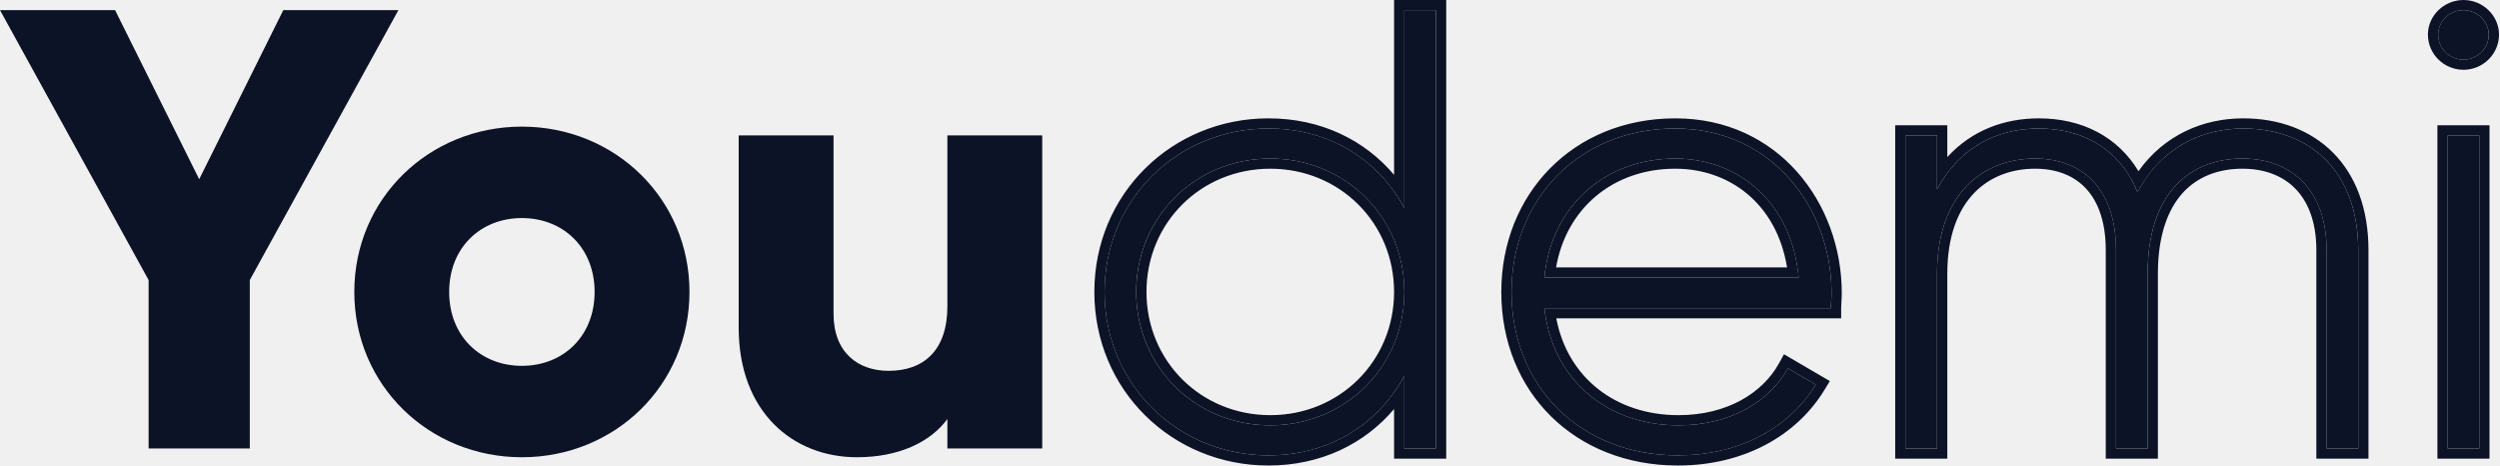
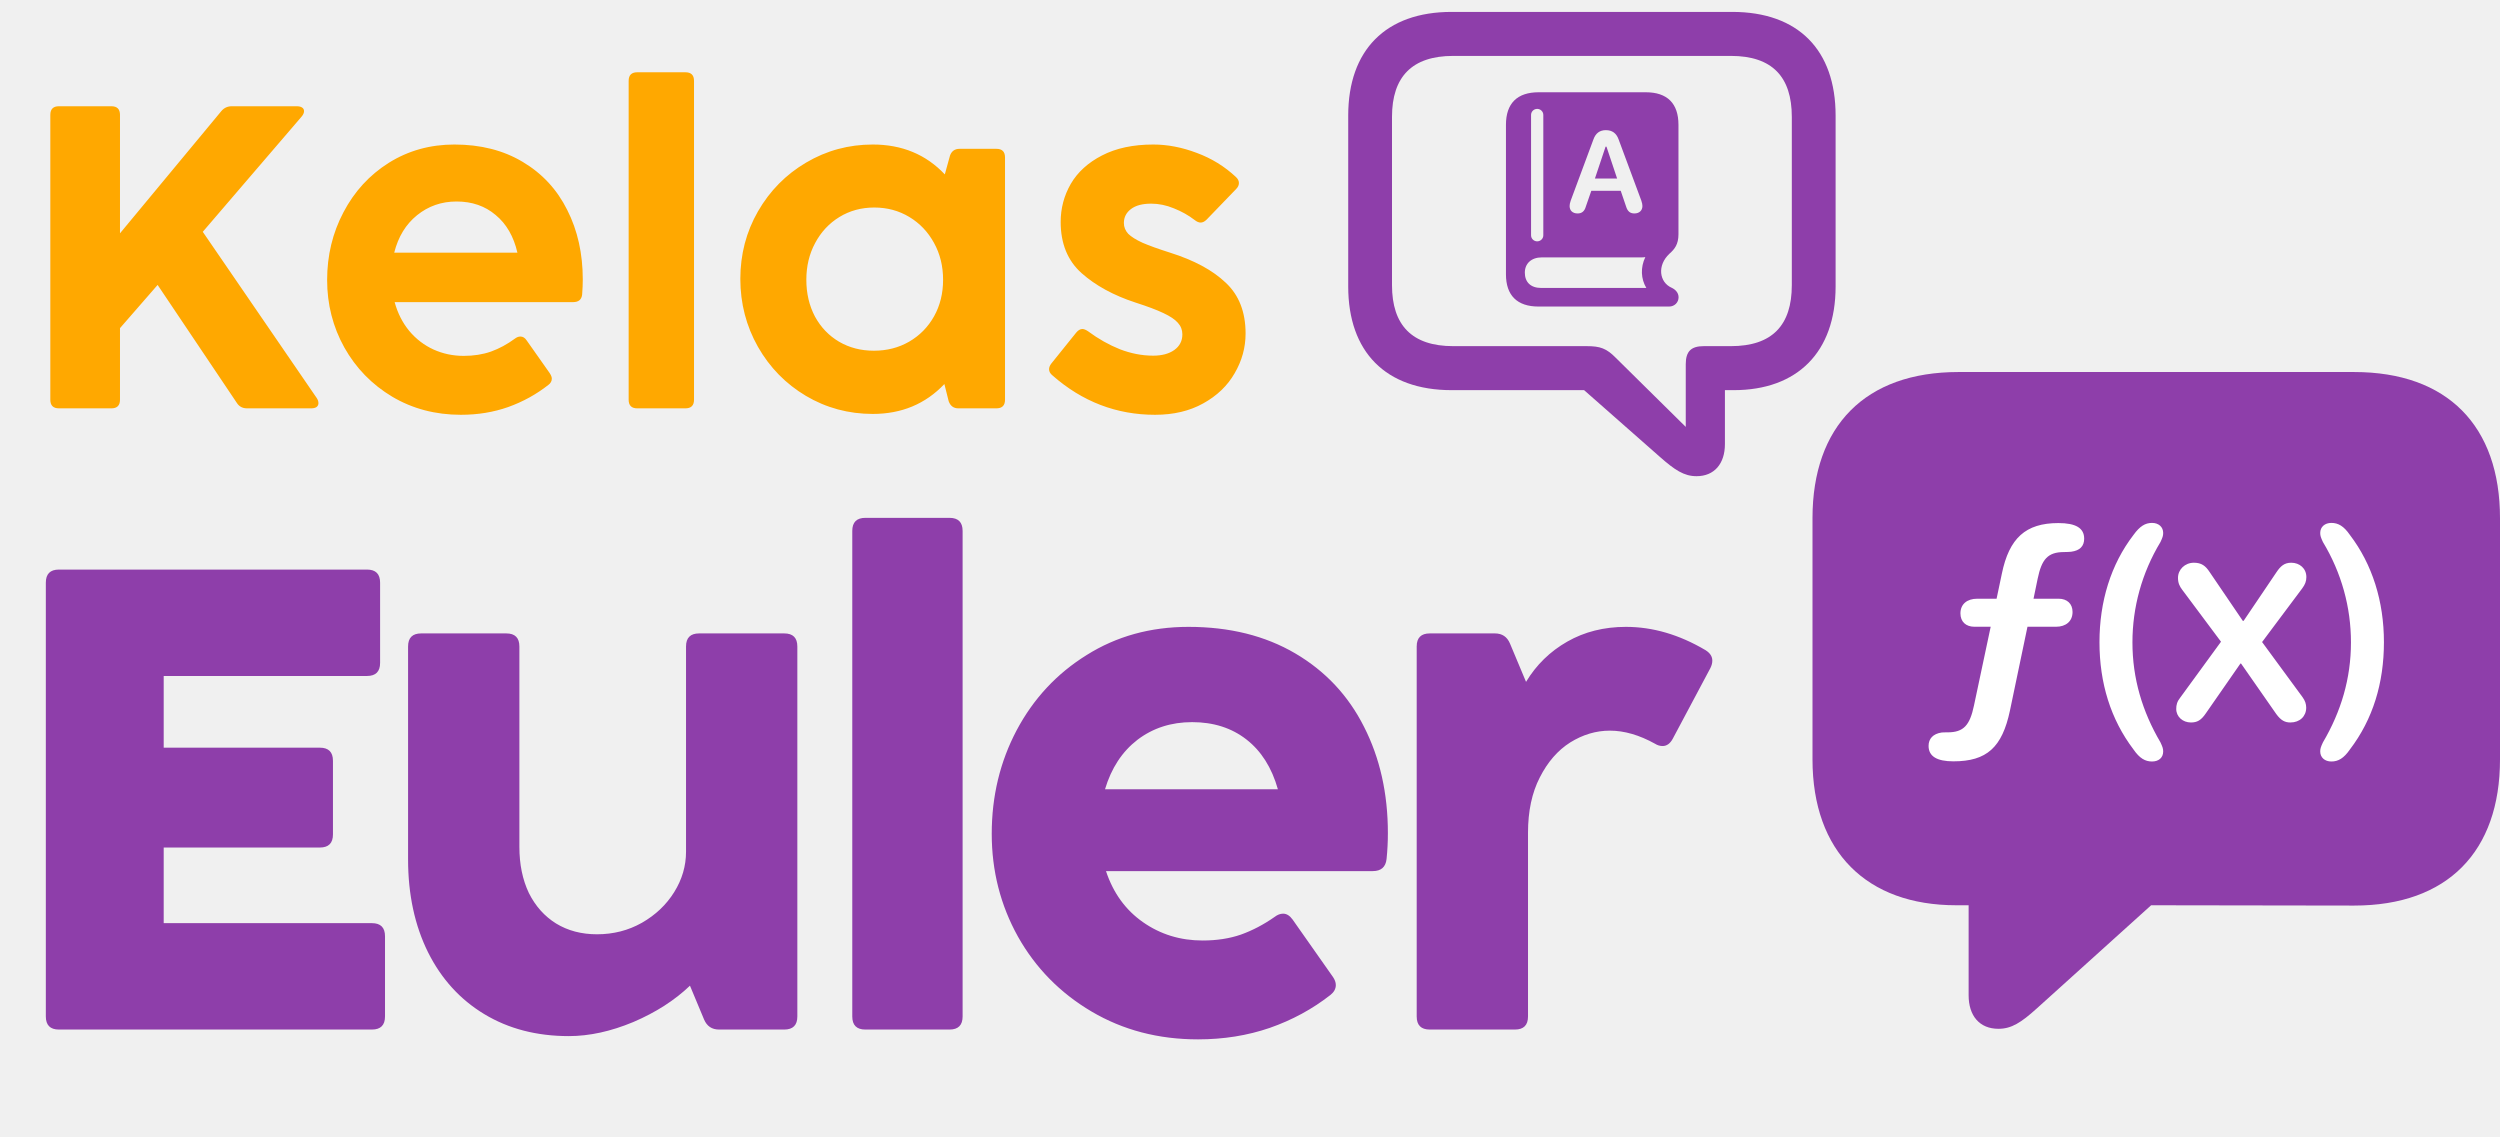
- <svg xmlns="http://www.w3.org/2000/svg" width="145" height="27" viewBox="0 0 145 27" fill="none">
-   <path d="M23.116 0.589H16.438L11.558 10.395L6.678 0.589H0L8.623 16.242V26.012H14.494V16.242L23.116 0.589Z" fill="#0C1327" />
-   <path d="M30.281 26.52C35.675 26.52 40.005 22.344 40.005 16.932C40.005 11.521 35.675 7.344 30.281 7.344C24.888 7.344 20.558 11.521 20.558 16.932C20.558 22.344 24.888 26.52 30.281 26.52ZM30.281 21.218C27.896 21.218 26.062 19.511 26.062 16.932C26.062 14.354 27.896 12.647 30.281 12.647C32.666 12.647 34.501 14.354 34.501 16.932C34.501 19.511 32.666 21.218 30.281 21.218Z" fill="#0C1327" />
-   <path d="M54.97 7.853V17.767C54.97 20.346 53.575 21.508 51.557 21.508C49.796 21.508 48.365 20.455 48.365 18.203V7.853H42.861V19.002C42.861 23.905 46.017 26.52 49.723 26.52C52.145 26.52 53.979 25.649 54.97 24.305V26.012H60.474V7.853H54.97Z" fill="#0C1327" />
-   <path d="M81.483 0.589V12.066C79.979 9.269 77.153 7.453 73.594 7.453C68.347 7.453 64.091 11.557 64.091 16.932C64.091 22.307 68.347 26.411 73.594 26.411C77.153 26.411 79.979 24.595 81.483 21.799V26.012H83.318V0.589H81.483ZM73.704 24.668C69.338 24.668 65.925 21.254 65.925 16.932C65.925 12.61 69.338 9.196 73.704 9.196C78.071 9.196 81.483 12.61 81.483 16.932C81.483 21.254 78.071 24.668 73.704 24.668Z" fill="#0C1327" />
-   <path d="M97.207 7.453C91.593 7.453 87.704 11.594 87.704 16.932C87.704 22.416 91.703 26.411 97.354 26.411C100.986 26.411 103.848 24.777 105.353 22.307L103.738 21.363C102.674 23.288 100.399 24.668 97.391 24.668C93.208 24.668 90.052 21.98 89.612 17.877H106.233C106.233 17.586 106.27 17.295 106.27 17.005C106.27 12.029 102.784 7.453 97.207 7.453ZM97.207 9.196C100.803 9.196 103.959 11.666 104.362 16.097H89.612C89.979 12.066 93.024 9.196 97.207 9.196Z" fill="#0C1327" />
-   <path d="M130.152 7.453C127.694 7.453 125.345 8.615 124.024 11.158C123.07 8.761 120.979 7.453 118.3 7.453C115.952 7.453 113.751 8.47 112.393 10.976V7.853H110.558V26.012H112.393V15.879C112.393 11.23 115.071 9.196 118.08 9.196C120.906 9.196 122.777 11.049 122.777 14.499V26.012H124.612V15.879C124.612 11.23 127.033 9.196 130.115 9.196C132.977 9.196 134.996 11.049 134.996 14.499V26.012H136.83V14.499C136.83 9.959 134.042 7.453 130.152 7.453Z" fill="#0C1327" />
-   <path d="M142.937 3.458C143.744 3.458 144.404 2.805 144.404 2.006C144.404 1.243 143.744 0.589 142.937 0.589C142.129 0.589 141.469 1.243 141.469 2.006C141.469 2.805 142.129 3.458 142.937 3.458ZM142.019 26.012H143.854V7.853H142.019V26.012Z" fill="#0C1327" />
-   <path fill-rule="evenodd" clip-rule="evenodd" d="M80.889 0H83.914V26.601H80.889V23.724C79.171 25.755 76.627 27 73.596 27C68.021 27 63.497 22.634 63.497 16.932C63.497 11.23 68.021 6.864 73.596 6.864C76.627 6.864 79.171 8.109 80.889 10.14V0ZM81.484 12.065C81.305 11.731 81.106 11.411 80.889 11.106C79.294 8.861 76.729 7.453 73.596 7.453C68.348 7.453 64.092 11.557 64.092 16.932C64.092 22.307 68.348 26.411 73.596 26.411C76.729 26.411 79.294 25.003 80.889 22.758C81.106 22.453 81.305 22.133 81.484 21.799V26.012H83.319V0.589H81.484V12.065ZM66.522 16.932C66.522 20.932 69.671 24.079 73.706 24.079C77.74 24.079 80.889 20.932 80.889 16.932C80.889 12.932 77.74 9.785 73.706 9.785C69.671 9.785 66.522 12.932 66.522 16.932ZM106.174 22.102L105.864 22.611C104.241 25.276 101.174 27 97.355 27C91.377 27 87.11 22.743 87.11 16.932C87.11 11.283 91.251 6.864 97.208 6.864C103.184 6.864 106.866 11.777 106.866 17.005C106.866 17.168 106.856 17.329 106.847 17.47L106.847 17.477C106.838 17.626 106.83 17.753 106.83 17.876V18.465H90.301C90.952 21.886 93.727 24.079 97.392 24.079C100.214 24.079 102.272 22.791 103.218 21.08L103.513 20.546L106.174 22.102ZM89.696 18.465C90.363 22.235 93.412 24.668 97.392 24.668C100.234 24.668 102.421 23.436 103.552 21.677C103.618 21.574 103.681 21.469 103.74 21.363L105.354 22.307C105.252 22.476 105.143 22.64 105.028 22.8C103.456 24.992 100.74 26.411 97.355 26.411C91.704 26.411 87.705 22.416 87.705 16.932C87.705 11.593 91.594 7.453 97.208 7.453C102.786 7.453 106.271 12.029 106.271 17.005C106.271 17.15 106.262 17.295 106.253 17.441C106.244 17.586 106.235 17.731 106.235 17.876H89.613C89.634 18.076 89.662 18.272 89.696 18.465ZM103.69 15.508C103.085 11.789 100.319 9.785 97.208 9.785C93.567 9.785 90.875 12.116 90.29 15.508H103.69ZM104.292 15.508C103.674 11.448 100.642 9.196 97.208 9.196C93.232 9.196 90.284 11.789 89.687 15.508C89.656 15.701 89.631 15.898 89.613 16.097H104.363C104.345 15.896 104.321 15.7 104.292 15.508ZM136.831 26.012H134.997V14.499C134.997 11.049 132.979 9.196 130.117 9.196C127.035 9.196 124.613 11.23 124.613 15.879V26.012H122.778V14.499C122.778 11.049 120.907 9.196 118.082 9.196C115.073 9.196 112.394 11.23 112.394 15.879V26.012H110.56V7.853H112.394V10.976C112.578 10.637 112.777 10.326 112.989 10.04C114.35 8.214 116.271 7.453 118.302 7.453C120.721 7.453 122.661 8.519 123.717 10.491C123.83 10.703 123.933 10.925 124.026 11.158C124.142 10.935 124.265 10.722 124.396 10.521C125.759 8.42 127.911 7.453 130.153 7.453C134.043 7.453 136.831 9.959 136.831 14.499V26.012ZM124.081 9.93C125.567 7.836 127.823 6.864 130.153 6.864C132.229 6.864 134.062 7.535 135.376 8.861C136.69 10.187 137.426 12.108 137.426 14.499V26.601H134.402V14.499C134.402 12.887 133.932 11.72 133.2 10.96C132.469 10.203 131.415 9.785 130.117 9.785C128.712 9.785 127.509 10.245 126.651 11.188C125.788 12.138 125.208 13.651 125.208 15.879V26.601H122.183V14.499C122.183 12.875 121.744 11.707 121.049 10.95C120.36 10.2 119.358 9.785 118.082 9.785C116.714 9.785 115.457 10.245 114.541 11.2C113.625 12.155 112.989 13.666 112.989 15.879V26.601H109.965V7.264H112.989V9.11C114.428 7.537 116.326 6.864 118.302 6.864C120.807 6.864 122.884 7.935 124.081 9.93ZM141.426 26.601V7.264H144.45V26.601H141.426ZM145.001 2.005C145.001 3.13 144.074 4.047 142.938 4.047C141.802 4.047 140.875 3.13 140.875 2.005C140.875 0.908 141.812 0 142.938 0C144.064 0 145.001 0.908 145.001 2.005ZM143.855 26.012H142.021V7.853H143.855V26.012ZM65.927 16.932C65.927 21.254 69.339 24.668 73.706 24.668C78.072 24.668 81.484 21.254 81.484 16.932C81.484 12.61 78.072 9.196 73.706 9.196C69.339 9.196 65.927 12.61 65.927 16.932ZM144.406 2.005C144.406 2.804 143.745 3.458 142.938 3.458C142.131 3.458 141.47 2.804 141.47 2.005C141.47 1.243 142.131 0.589 142.938 0.589C143.745 0.589 144.406 1.243 144.406 2.005Z" fill="#0C1327" />
+ <svg xmlns="http://www.w3.org/2000/svg" width="2553" height="1161" viewBox="0 0 2553 1161" fill="none">
+   <path d="M393.171 1038.01C393.171 1046.92 388.713 1051.38 379.798 1051.38H60.179C51.264 1051.38 46.806 1046.92 46.806 1038.01V595.023C46.806 586.108 51.264 581.65 60.179 581.65H374.783C383.698 581.65 388.156 586.108 388.156 595.023V676.934C388.156 685.849 383.698 690.307 374.783 690.307H167.164V763.525H326.639C335.555 763.525 340.012 767.982 340.012 776.898V852.122C340.012 861.037 335.555 865.495 326.639 865.495H167.164V942.725H379.798C388.713 942.725 393.171 947.183 393.171 956.098V1038.01ZM700.571 660.217C700.571 651.302 705.029 646.844 713.944 646.844H800.87C809.785 646.844 814.243 651.302 814.243 660.217V1038.01C814.243 1046.92 809.785 1051.38 800.87 1051.38H734.338C726.983 1051.38 721.856 1047.93 718.959 1041.02L704.583 1006.58C688.981 1021.52 669.701 1033.89 646.744 1043.69C623.787 1053.28 601.832 1058.07 580.881 1058.07C548.117 1058.07 519.365 1050.6 494.624 1035.67C469.884 1020.74 450.716 999.672 437.12 972.48C423.524 945.065 416.726 913.415 416.726 877.531V660.217C416.726 651.302 421.183 646.844 430.099 646.844H517.024C525.94 646.844 530.398 651.302 530.398 660.217V864.826C530.398 882.657 533.629 898.371 540.093 911.967C546.78 925.34 556.029 935.704 567.842 943.059C579.878 950.415 593.809 954.092 609.633 954.092C626.35 954.092 641.618 950.192 655.436 942.391C669.478 934.367 680.511 923.891 688.535 910.964C696.559 898.036 700.571 884.329 700.571 869.841V660.217ZM983.015 1038.01C983.015 1046.92 978.558 1051.38 969.642 1051.38H883.72C874.804 1051.38 870.346 1046.92 870.346 1038.01V542.199C870.346 533.284 874.804 528.826 883.72 528.826H969.642C978.558 528.826 983.015 533.284 983.015 542.199V1038.01ZM1223.39 1061.41C1183.05 1061.41 1146.83 1051.94 1114.73 1032.99C1082.64 1014.05 1057.56 988.528 1039.51 956.432C1021.68 924.337 1012.76 889.344 1012.76 851.453C1012.76 813.117 1021.23 777.901 1038.17 745.805C1055.33 713.487 1079.18 687.855 1109.72 668.91C1140.25 649.741 1174.91 640.157 1213.69 640.157C1255.6 640.157 1291.93 649.184 1322.69 667.238C1353.44 685.292 1376.85 710.255 1392.9 742.128C1409.17 774 1417.3 810.219 1417.3 850.785C1417.3 859.7 1416.86 868.504 1415.96 877.197C1415.07 885.443 1410.39 889.567 1401.92 889.567H1129.44C1136.8 911.855 1149.39 929.24 1167.22 941.722C1185.05 954.204 1205.34 960.444 1228.07 960.444C1242.56 960.444 1255.6 958.438 1267.19 954.426C1279 950.192 1290.48 944.174 1301.62 936.373C1304.52 934.144 1307.42 933.029 1310.32 933.029C1313.88 933.029 1317.11 935.035 1320.01 939.047L1361.13 997.555C1363.14 1000.45 1364.14 1003.24 1364.14 1005.91C1364.14 1009.7 1362.36 1013.05 1358.79 1015.94C1340.29 1030.43 1319.57 1041.69 1296.61 1049.71C1273.87 1057.51 1249.47 1061.41 1223.39 1061.41ZM1304.97 805.984C1298.73 783.919 1288.03 766.979 1272.87 755.167C1257.71 743.354 1239.22 737.447 1217.37 737.447C1195.98 737.447 1177.36 743.465 1161.54 755.501C1145.94 767.537 1134.9 784.365 1128.44 805.984H1304.97ZM1660.36 640.157C1687.78 640.157 1714.86 648.07 1741.6 663.895C1746.28 666.792 1748.62 670.358 1748.62 674.593C1748.62 677.045 1747.96 679.608 1746.62 682.283L1708.17 754.498C1705.5 759.401 1702.04 761.853 1697.81 761.853C1695.13 761.853 1692.57 761.073 1690.12 759.513C1674.07 750.597 1658.69 746.14 1643.98 746.14C1629.94 746.14 1616.45 750.152 1603.53 758.175C1590.82 766.199 1580.46 778.124 1572.43 793.949C1564.41 809.551 1560.4 828.385 1560.4 850.45V1038.01C1560.4 1046.92 1555.94 1051.38 1547.02 1051.38H1460.1C1451.18 1051.38 1446.73 1046.92 1446.73 1038.01V660.217C1446.73 651.302 1451.18 646.844 1460.1 646.844H1526.63C1533.98 646.844 1539.11 650.299 1542.01 657.208L1558.39 696.325C1568.87 678.94 1582.91 665.232 1600.52 655.202C1618.12 645.172 1638.07 640.157 1660.36 640.157Z" fill="#8E3EAA" />
+   <path d="M323.439 406.461C324.611 408.217 325.196 409.974 325.196 411.73C325.196 413.34 324.537 414.658 323.22 415.683C321.902 416.561 320.073 417 317.731 417H252.298C247.614 417 244.101 415.097 241.759 411.291L160.957 290.966L122.532 335.1V408.217C122.532 414.072 119.604 417 113.749 417H60.173C54.318 417 51.391 414.072 51.391 408.217V117.285C51.391 111.43 54.318 108.502 60.173 108.502H113.749C119.604 108.502 122.532 111.43 122.532 117.285V238.269L225.95 113.552C228.731 110.186 232.317 108.502 236.709 108.502H303.019C305.361 108.502 307.191 108.941 308.509 109.82C309.826 110.698 310.485 111.942 310.485 113.552C310.485 115.309 309.607 117.212 307.85 119.261L207.067 236.732L323.439 406.461ZM470.637 423.587C444.728 423.587 421.38 417.439 400.594 405.143C379.808 392.701 363.486 375.94 351.63 354.861C339.919 333.782 334.064 310.801 334.064 285.916C334.064 260.885 339.626 237.83 350.751 216.751C361.876 195.526 377.319 178.692 397.081 166.25C416.989 153.807 439.312 147.586 464.05 147.586C490.838 147.586 514.112 153.514 533.874 165.371C553.782 177.228 568.932 193.623 579.325 214.555C589.864 235.341 595.134 258.982 595.134 285.477C595.134 290.161 594.915 295.284 594.475 300.847C593.89 305.97 590.816 308.532 585.253 308.532H403.009C406.083 319.803 411.06 329.611 417.94 337.954C424.82 346.152 433.017 352.446 442.532 356.837C452.193 361.229 462.513 363.425 473.492 363.425C483.738 363.425 493.033 361.961 501.377 359.033C509.867 355.959 517.991 351.568 525.75 345.859C527.653 344.395 529.555 343.663 531.458 343.663C533.947 343.663 536.069 344.981 537.826 347.615L561.32 380.99C562.784 383.186 563.516 385.089 563.516 386.699C563.516 389.188 562.345 391.31 560.003 393.067C547.707 402.728 534.02 410.266 518.943 415.683C504.012 420.952 487.91 423.587 470.637 423.587ZM528.384 258.03C524.579 241.489 517.186 228.681 506.208 219.605C495.376 210.383 482.055 205.772 466.246 205.772C450.876 205.772 437.409 210.457 425.845 219.825C414.427 229.047 406.669 241.782 402.57 258.03H528.384ZM708.728 408.217C708.728 414.072 705.8 417 699.945 417H650.761C644.906 417 641.978 414.072 641.978 408.217V82.593C641.978 76.738 644.906 73.81 650.761 73.81H699.945C705.8 73.81 708.728 76.738 708.728 82.593V408.217ZM970.109 159.004C971.719 154.32 975.013 151.977 979.989 151.977H1017.54C1023.39 151.977 1026.32 154.905 1026.32 160.76V408.217C1026.32 414.072 1023.39 417 1017.54 417H978.672C973.841 417 970.548 414.585 968.791 409.754L964.4 392.188C945.078 412.535 920.705 422.709 891.283 422.709C866.544 422.709 843.782 416.561 822.996 404.265C802.356 391.969 786.035 375.281 774.032 354.203C762.028 332.977 756.027 309.849 756.027 284.818C756.027 259.787 762.028 236.805 774.032 215.873C786.181 194.794 802.576 178.18 823.216 166.03C844.002 153.734 866.691 147.586 891.283 147.586C921.144 147.586 945.663 157.759 964.839 178.106L970.109 159.004ZM892.38 358.155C905.701 358.155 917.704 355.081 928.39 348.933C939.222 342.639 947.712 334.002 953.86 323.023C960.008 312.045 963.082 299.603 963.082 285.696C963.082 271.79 960.008 259.275 953.86 248.15C947.712 236.878 939.296 228.022 928.61 221.582C917.924 215.141 905.994 211.92 892.82 211.92C879.645 211.92 867.789 215.141 857.249 221.582C846.71 228.022 838.439 236.878 832.438 248.15C826.436 259.275 823.435 271.79 823.435 285.696C823.435 299.603 826.363 312.118 832.218 323.243C838.22 334.222 846.417 342.785 856.81 348.933C867.349 355.081 879.206 358.155 892.38 358.155ZM1179.55 423.587C1140.17 423.587 1105.26 410.193 1074.81 383.406C1072.47 381.503 1071.3 379.38 1071.3 377.038C1071.3 375.135 1072.11 373.159 1073.72 371.11L1098.97 339.711C1101.02 337.222 1103.14 335.978 1105.33 335.978C1106.94 335.978 1108.92 336.783 1111.26 338.393C1121.51 346.005 1132.27 352.08 1143.54 356.618C1154.96 361.009 1166.3 363.205 1177.57 363.205C1186.5 363.205 1193.67 361.302 1199.09 357.496C1204.65 353.544 1207.43 348.201 1207.43 341.467C1207.43 336.93 1205.9 332.977 1202.82 329.611C1199.9 326.244 1194.99 322.95 1188.11 319.73C1181.38 316.51 1171.86 312.923 1159.57 308.971C1137.17 301.652 1118.8 291.625 1104.46 278.89C1090.26 266.154 1083.16 248.735 1083.16 226.632C1083.16 212.725 1086.6 199.771 1093.48 187.768C1100.5 175.764 1111.12 166.103 1125.31 158.784C1139.66 151.319 1157.15 147.586 1177.79 147.586C1192.28 147.586 1207.07 150.44 1222.15 156.149C1237.22 161.712 1250.54 169.909 1262.11 180.741C1264.16 182.644 1265.18 184.694 1265.18 186.889C1265.18 189.085 1264.23 191.134 1262.33 193.037L1232.25 224.216C1230.2 226.266 1228.15 227.29 1226.1 227.29C1224.2 227.29 1222.15 226.412 1219.95 224.656C1213.66 219.825 1206.63 215.873 1198.87 212.799C1191.11 209.578 1183.35 207.968 1175.6 207.968C1166.67 207.968 1159.79 209.798 1154.96 213.457C1150.13 217.117 1147.71 221.874 1147.71 227.73C1147.71 231.828 1149.17 235.488 1152.1 238.708C1155.18 241.782 1160.08 244.856 1166.81 247.93C1173.55 250.858 1182.92 254.224 1194.92 258.03C1219.51 265.789 1238.47 276.035 1251.79 288.77C1265.25 301.359 1271.99 318.632 1271.99 340.589C1271.99 354.935 1268.26 368.475 1260.79 381.21C1253.47 393.945 1242.79 404.192 1228.73 411.95C1214.83 419.708 1198.43 423.587 1179.55 423.587Z" fill="#FFA800" />
+   <path d="M2040.79 1050.61C2054.1 1050.61 2063.92 1044.27 2079.77 1030L2196.73 924.454L2404.03 924.771C2499.43 924.771 2553 869.619 2553 775.481V529.2C2553 435.062 2499.43 379.91 2404.03 379.91H1999.9C1904.81 379.91 1850.92 435.062 1850.92 529.2V775.481C1850.92 869.936 1906.39 924.454 1997.68 924.454H2010.36V1016.37C2010.36 1037.29 2021.45 1050.61 2040.79 1050.61Z" fill="#8E3EAA" />
+   <path d="M2197.65 777.642C2204.32 777.642 2209.04 773.901 2209.04 767.395C2209.04 764.467 2208.39 762.678 2206.27 758.124C2187.73 726.57 2177.65 692.902 2177.65 655.981C2177.65 620.199 2187.24 585.067 2206.27 553.513C2208.39 548.959 2209.04 547.17 2209.04 544.242C2209.04 538.061 2204.32 533.995 2197.65 533.995C2190.66 533.995 2185.13 537.411 2178.79 546.194C2155.53 576.446 2143.98 614.343 2143.98 655.818C2143.98 697.456 2155.36 734.54 2178.79 765.443C2184.97 774.389 2190.66 777.642 2197.65 777.642ZM2380.79 777.642C2387.79 777.642 2393.48 774.389 2399.66 765.443C2423.25 734.54 2434.47 697.456 2434.47 655.818C2434.47 614.343 2422.76 576.446 2399.66 546.194C2393.48 537.248 2387.79 533.995 2380.79 533.995C2374.13 533.995 2369.41 538.061 2369.41 544.242C2369.41 547.17 2370.06 548.959 2372.17 553.513C2391.2 585.067 2400.8 620.199 2400.8 655.981C2400.8 692.902 2390.72 726.57 2372.17 758.124C2370.06 762.678 2369.41 764.467 2369.41 767.395C2369.41 773.576 2374.13 777.642 2380.79 777.642ZM1994.83 777.479C2028.82 777.479 2044.6 763.329 2052.57 725.594L2070.46 640.042H2099.58C2109.66 640.042 2116.49 634.512 2116.49 624.915C2116.49 616.458 2110.8 611.416 2102.34 611.416H2076.64L2080.87 590.922C2084.94 571.404 2090.96 563.76 2107.87 563.76C2110.64 563.76 2113.08 563.597 2115.03 563.434C2123.97 562.296 2128.36 557.742 2128.36 550.097C2128.36 539.2 2119.74 534.158 2102.02 534.158C2068.51 534.158 2051.76 549.609 2044.28 585.88L2038.91 611.416H2019.06C2008.82 611.416 2001.99 616.946 2001.99 626.379C2001.99 635 2007.68 640.042 2016.3 640.042H2032.89L2015.81 720.552C2011.58 740.558 2005.4 747.877 1988.81 747.877C1986.7 747.877 1984.42 747.877 1982.79 748.04C1974.01 749.341 1969.46 754.383 1969.46 761.702C1969.46 772.437 1978.08 777.479 1994.83 777.479ZM2237.34 737.793C2243.68 737.793 2247.75 735.679 2252.79 728.197L2287.92 677.613H2288.57L2324.52 729.173C2329.4 735.841 2333.46 737.793 2338.99 737.793C2348.59 737.793 2355.1 731.45 2355.1 722.667C2355.1 718.926 2353.96 715.51 2351.35 711.932L2310.04 655.656L2351.03 600.843C2353.96 596.94 2355.26 593.524 2355.26 589.295C2355.26 580.512 2348.43 574.657 2339.81 574.657C2332.81 574.657 2328.91 578.073 2324.68 584.416L2291.17 634.024H2290.36L2256.53 584.253C2252.3 577.747 2248.07 574.657 2240.43 574.657C2231.16 574.657 2224.16 581.651 2224.16 590.109C2224.16 595.313 2225.79 598.729 2228.39 602.145L2268.08 655.331L2226.44 712.42C2223.19 716.486 2222.37 719.902 2222.37 723.968C2222.37 731.938 2229.04 737.793 2237.34 737.793Z" fill="white" />
+   <path d="M1732.5 486.285C1750.71 486.285 1761.49 473.477 1761.49 453.478V398.425H1770.48C1835.42 398.425 1874.52 359.551 1874.52 292.589V117.993C1874.52 51.255 1836.54 12.156 1768.91 12.156H1482.41C1415 12.156 1376.8 51.255 1376.8 117.993V292.589C1376.8 359.326 1415 398.425 1482.41 398.425H1617.68L1694.75 466.286C1710.26 479.993 1719.7 486.285 1732.5 486.285ZM1721.49 435.951L1650.26 365.618C1640.6 355.731 1634.08 353.484 1620.38 353.484H1483.98C1441.96 353.484 1421.51 332.137 1421.51 291.24V119.341C1421.51 78.444 1441.96 57.097 1483.98 57.097H1767.56C1809.8 57.097 1829.8 78.444 1829.8 119.341V291.24C1829.8 332.137 1809.8 353.484 1767.56 353.484H1739.92C1727.11 353.484 1721.49 358.652 1721.49 371.91V435.951Z" fill="#8E3EAA" />
+   <path d="M1571.1 313.047H1704.52C1709.95 313.047 1714.16 308.905 1714.16 303.551C1714.16 299.004 1710.98 295.67 1707.08 293.852C1694.47 288.295 1692.01 271.12 1704.83 259.098C1710.06 254.552 1714.05 249.5 1714.05 239.296V127.457C1714.05 105.635 1702.67 94.219 1680.62 94.219H1571.31C1549.36 94.219 1537.88 105.534 1537.88 127.457V280.112C1537.88 301.732 1549.36 313.047 1571.1 313.047ZM1569.77 246.469C1566.39 246.469 1563.52 243.742 1563.52 240.307V117.354C1563.52 113.919 1566.39 111.192 1569.77 111.192C1573.16 111.192 1576.03 113.919 1576.03 117.354V240.307C1576.03 243.742 1573.16 246.469 1569.77 246.469ZM1611.1 217.979C1605.97 217.979 1602.89 215.049 1602.89 210.402C1602.89 208.887 1603.2 207.27 1604.02 204.845L1627.2 142.41C1629.45 136.045 1633.66 132.913 1639.91 132.913C1646.37 132.913 1650.68 136.045 1652.94 142.41L1676.11 204.845C1676.93 207.27 1677.24 208.887 1677.24 210.402C1677.24 214.948 1674.06 217.979 1669.04 217.979C1664.83 217.979 1662.06 215.959 1660.53 210.806L1655.09 194.844H1625.04L1619.51 210.806C1618.07 215.959 1615.2 217.979 1611.1 217.979ZM1628.74 182.316H1651.4L1640.53 149.785H1639.61L1628.74 182.316ZM1573.87 294.054C1562.9 294.054 1557.16 287.891 1557.16 278.394C1557.16 269.201 1563.72 262.836 1574.59 262.836H1676.93C1678.06 262.836 1679.19 262.735 1680.21 262.533C1675.09 273.242 1675.7 284.86 1681.24 294.054H1573.87Z" fill="#8E3EAA" />
</svg>
